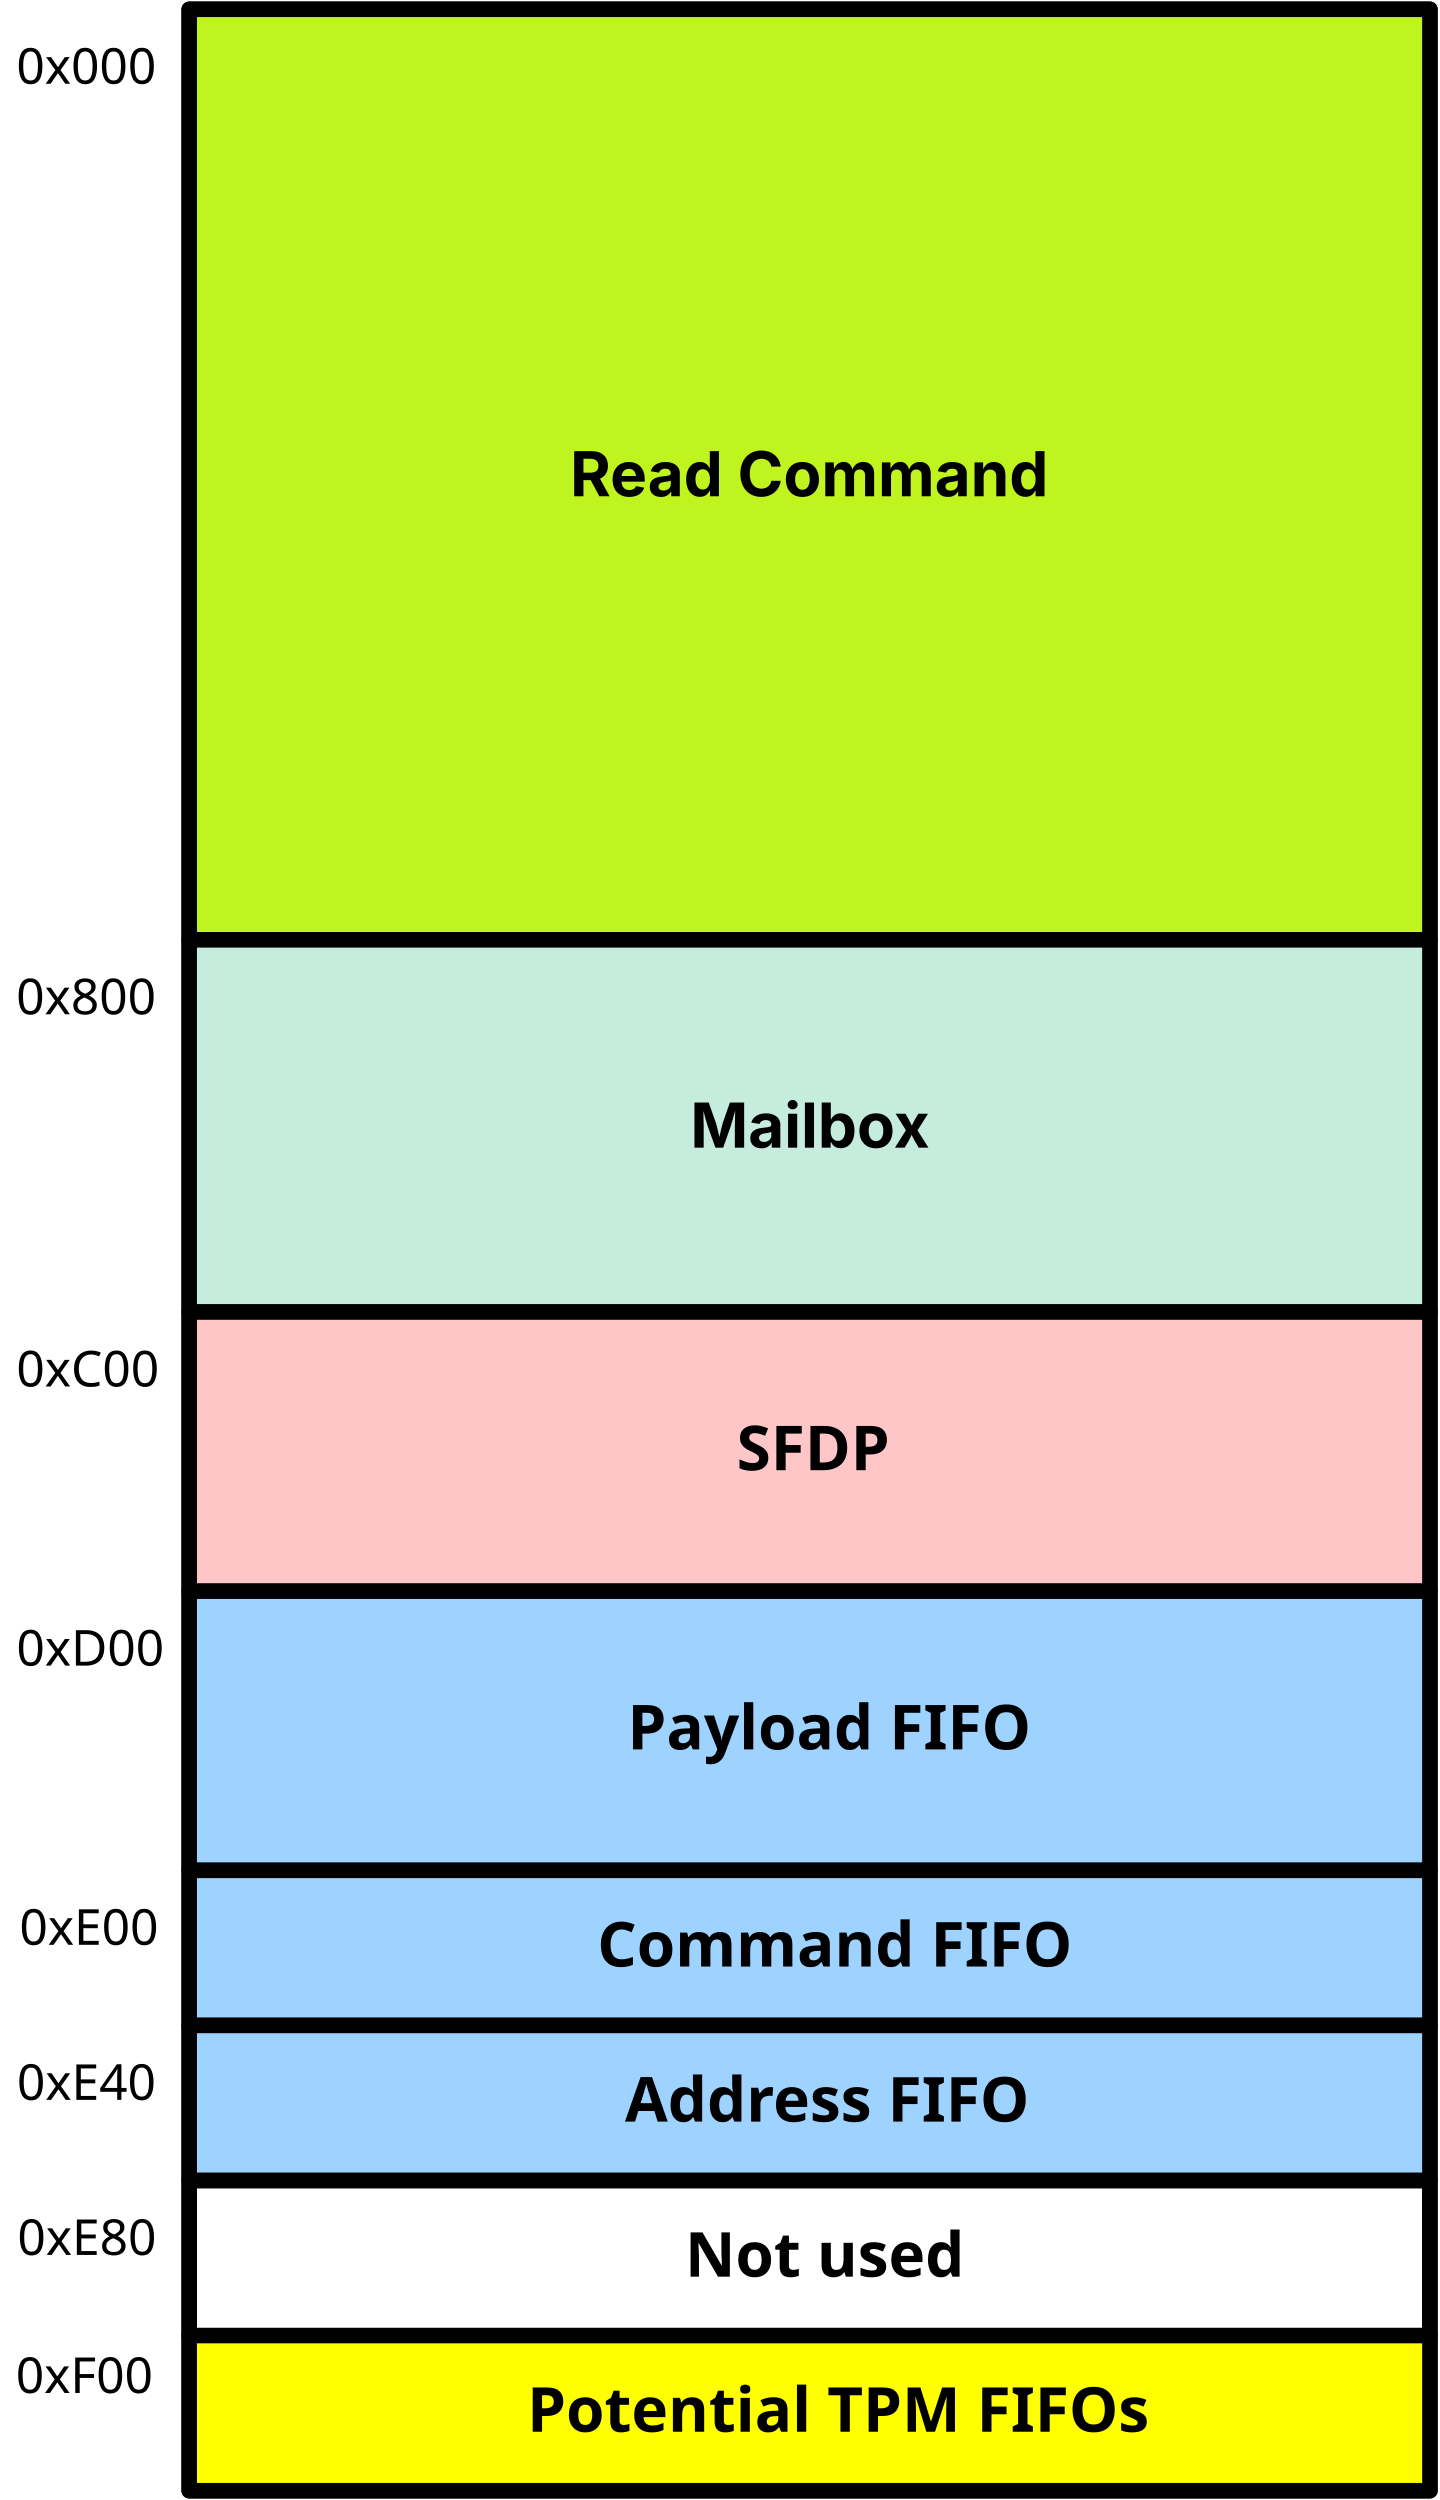
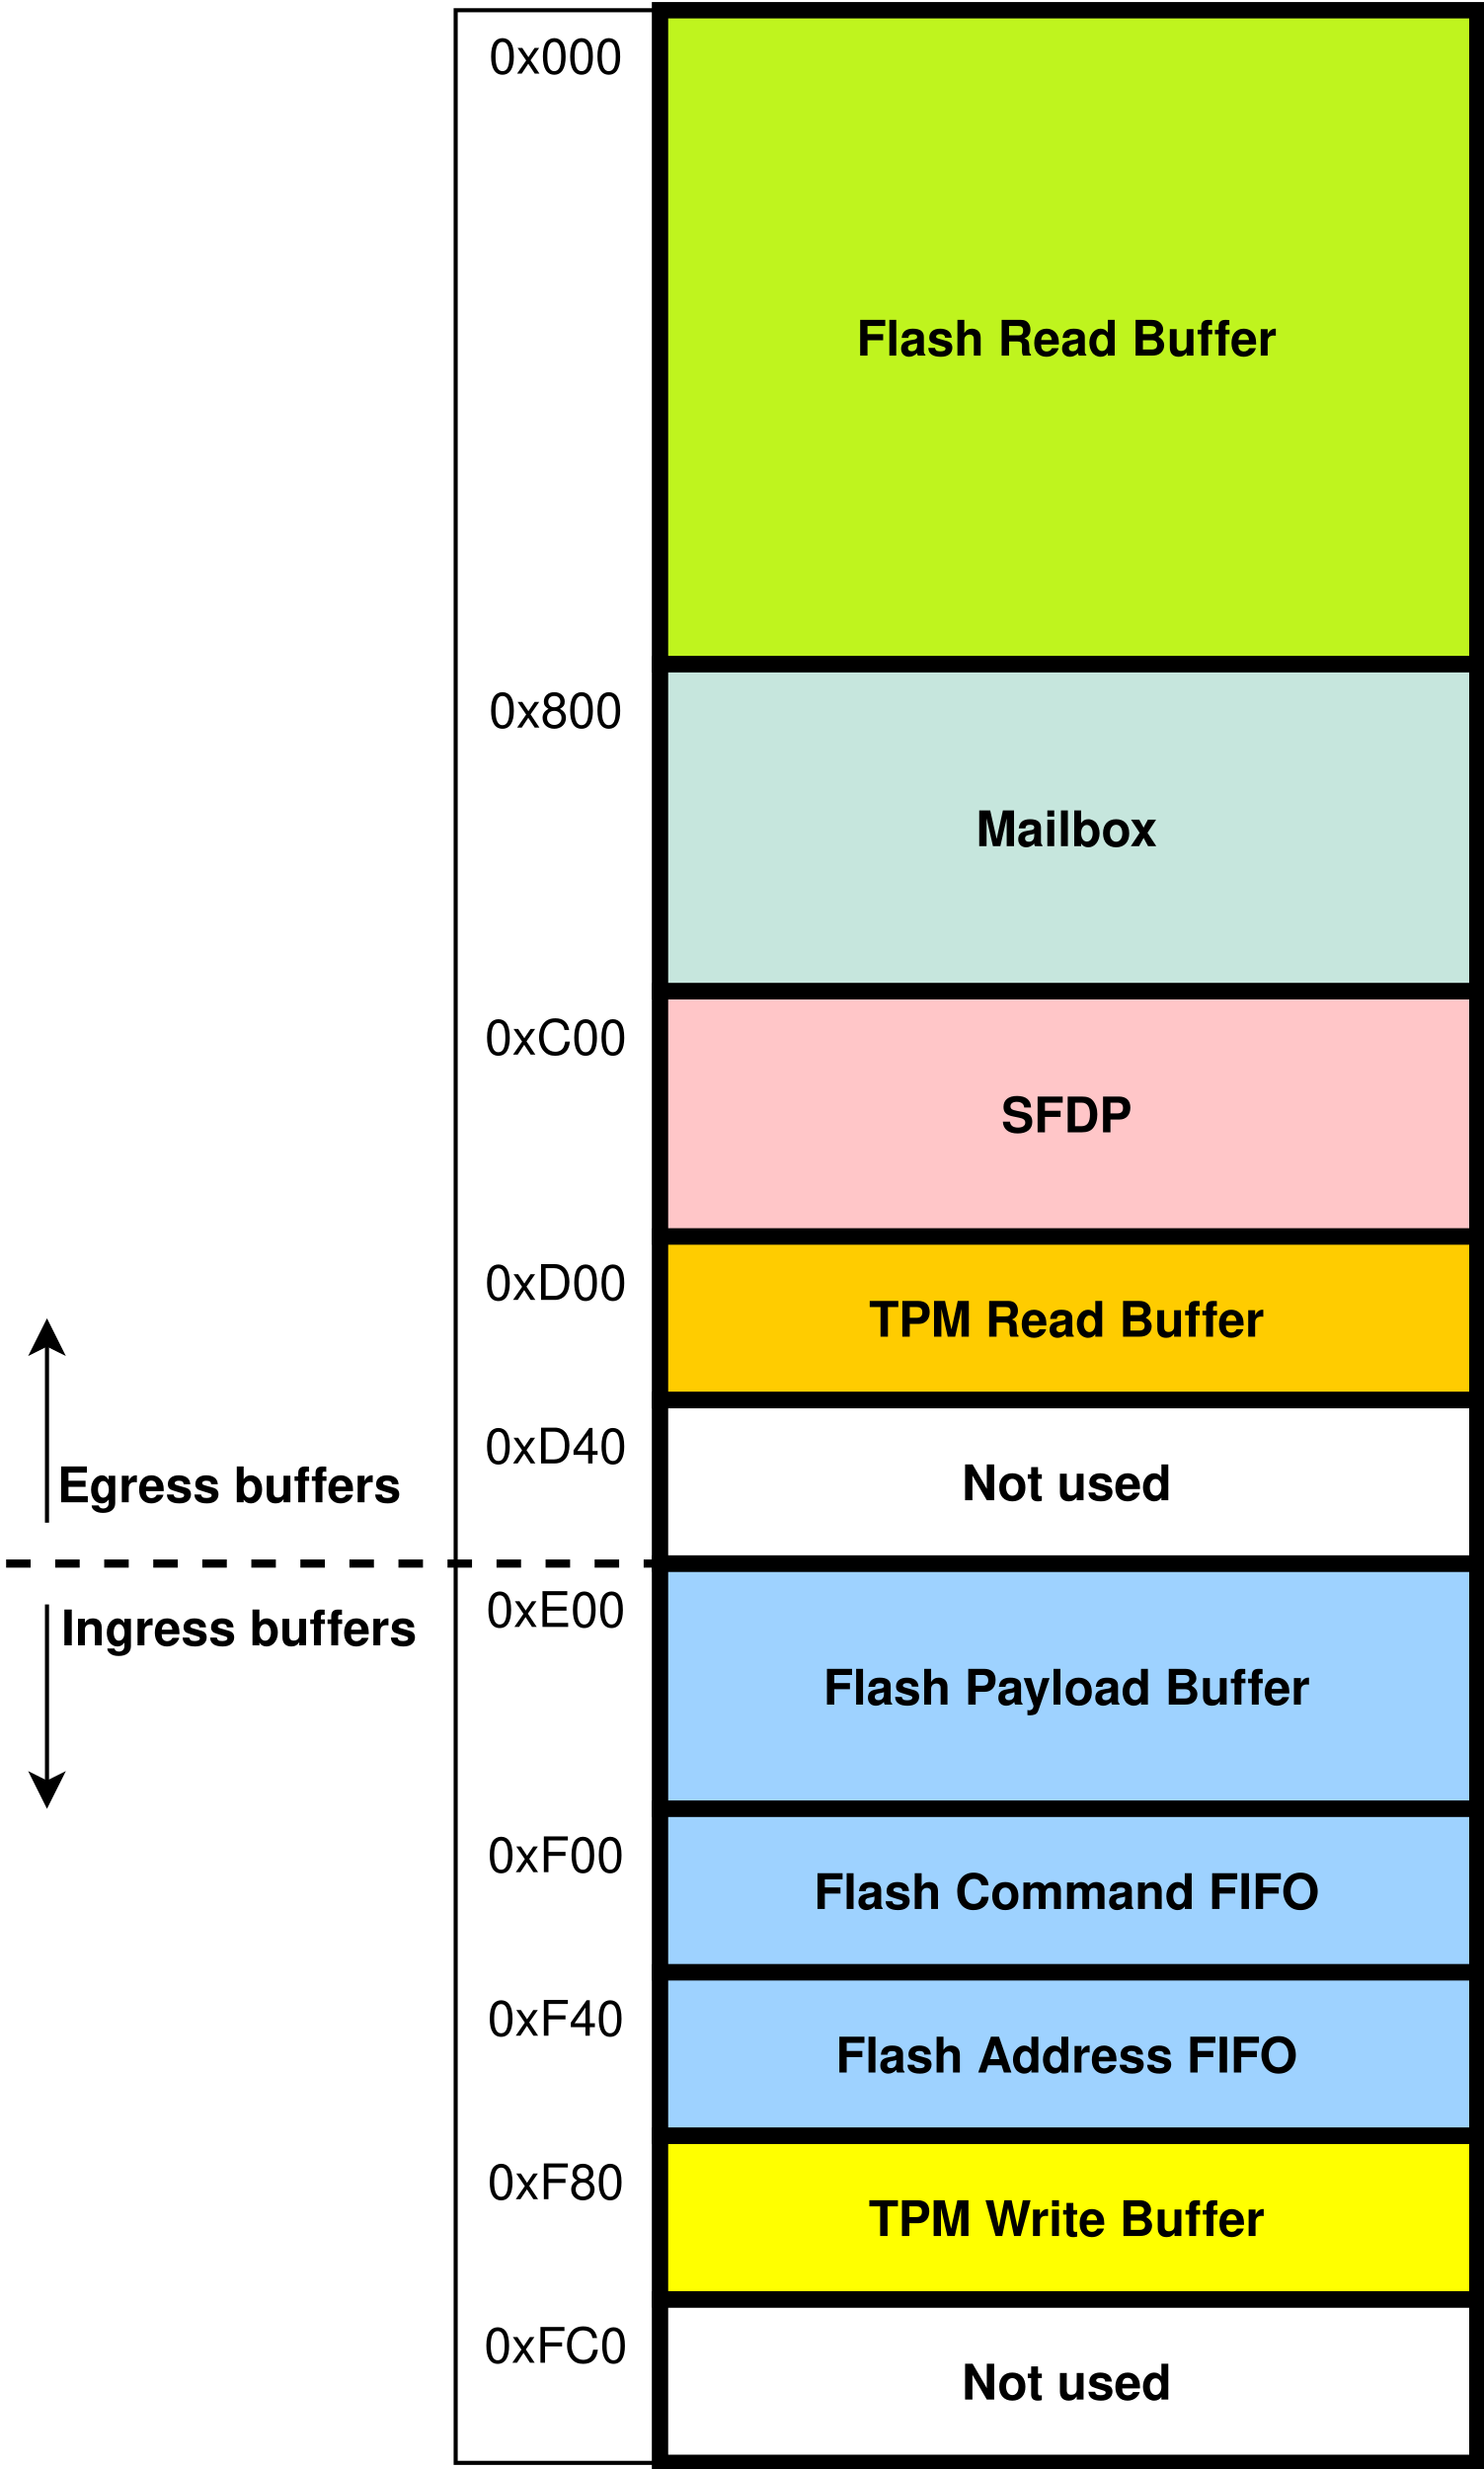
- <svg xmlns="http://www.w3.org/2000/svg" version="1.1" viewBox="626 425 464 806" width="464" height="806">
+ <svg xmlns="http://www.w3.org/2000/svg" version="1.1" width="363px" height="604px" viewBox="-0.5 -0.5 363 604" style="background-color: rgb(255, 255, 255);">
  <defs />
-   <g id="SRAM_space" stroke-opacity="1" fill="none" stroke-dasharray="none" fill-opacity="1" stroke="none">
-     <g id="SRAM_space_SRAM">
-       <g id="Graphic_2">
-         <rect x="687" y="428" width="400" height="800" stroke="black" stroke-linecap="round" stroke-linejoin="round" stroke-width="5" />
-       </g>
-       <g id="Graphic_3">
-         <rect x="687" y="428" width="400" height="300" fill="#bff41e" />
-         <rect x="687" y="428" width="400" height="300" stroke="black" stroke-linecap="round" stroke-linejoin="round" stroke-width="5" />
-         <text transform="translate(692 566)" fill="black">
-           <tspan font-family="Inter" font-weight="bold" font-size="20" fill="black" x="117.809" y="19">Read Command</tspan>
-         </text>
-       </g>
-       <g id="Graphic_4">
-         <rect x="687" y="728" width="400" height="120" fill="#c6ecdd" />
-         <rect x="687" y="728" width="400" height="120" stroke="black" stroke-linecap="round" stroke-linejoin="round" stroke-width="5" />
-         <text transform="translate(692 776)" fill="black">
-           <tspan font-family="Inter" font-weight="bold" font-size="20" fill="black" x="156.584" y="19">Mailbox</tspan>
-         </text>
-       </g>
-       <g id="Graphic_5">
-         <rect x="687" y="848" width="400" height="90" fill="#ffc6c8" />
-         <rect x="687" y="848" width="400" height="90" stroke="black" stroke-linecap="round" stroke-linejoin="round" stroke-width="5" />
-         <text transform="translate(692 881)" fill="black">
-           <tspan font-family="Apple SD Gothic Neo" font-weight="bold" font-size="20" fill="black" x="171.49" y="18">SFDP</tspan>
-         </text>
-       </g>
-       <g id="Graphic_6">
-         <rect x="687" y="938" width="400" height="90" fill="#9ed2ff" />
-         <rect x="687" y="938" width="400" height="90" stroke="black" stroke-linecap="round" stroke-linejoin="round" stroke-width="5" />
-         <text transform="translate(692 971)" fill="black">
-           <tspan font-family="Apple SD Gothic Neo" font-weight="bold" font-size="20" fill="black" x="136.29" y="18">Payload FIFO</tspan>
-         </text>
-       </g>
-       <g id="Graphic_7">
-         <rect x="687" y="1028" width="400" height="50" fill="#9ed2ff" />
-         <rect x="687" y="1028" width="400" height="50" stroke="black" stroke-linecap="round" stroke-linejoin="round" stroke-width="5" />
-         <text transform="translate(692 1041)" fill="black">
-           <tspan font-family="Apple SD Gothic Neo" font-weight="bold" font-size="20" fill="black" x="126.56" y="18">Command FIFO</tspan>
-         </text>
-       </g>
-       <g id="Graphic_8">
-         <rect x="687" y="1078" width="400" height="50" fill="#9ed2ff" />
-         <rect x="687" y="1078" width="400" height="50" stroke="black" stroke-linecap="round" stroke-linejoin="round" stroke-width="5" />
-         <text transform="translate(692 1091)" fill="black">
-           <tspan font-family="Apple SD Gothic Neo" font-weight="bold" font-size="20" fill="black" x="135.48" y="18">Address FIFO</tspan>
-         </text>
-       </g>
-       <g id="Graphic_9">
-         <rect x="687" y="1128" width="400" height="50" stroke="black" stroke-linecap="round" stroke-linejoin="round" stroke-width="5" />
-         <text transform="translate(692 1141)" fill="black">
-           <tspan font-family="Apple SD Gothic Neo" font-weight="bold" font-size="20" fill="black" x="154.85" y="18">Not used</tspan>
-         </text>
-       </g>
-       <g id="Graphic_10">
-         <text transform="translate(631.2955 433)" fill="black">
-           <tspan font-family="Input Mono" font-size="16" fill="black" x="4973799e-19" y="19">0x000</tspan>
-         </text>
-       </g>
-       <g id="Graphic_11">
-         <text transform="translate(631.2273 733)" fill="black">
-           <tspan font-family="Input Mono" font-size="16" fill="black" x="4973799e-19" y="19">0x800</tspan>
-         </text>
-       </g>
-       <g id="Graphic_12">
-         <text transform="translate(631.2841 853)" fill="black">
-           <tspan font-family="Input Mono" font-size="16" fill="black" x="4973799e-19" y="19">0xC00</tspan>
-         </text>
-       </g>
-       <g id="Graphic_13">
-         <text transform="translate(631.3068 943)" fill="black">
-           <tspan font-family="Input Mono" font-size="16" fill="black" x="4973799e-19" y="19">0xD00</tspan>
-         </text>
-       </g>
-       <g id="Graphic_14">
-         <text transform="translate(632.2736 1033)" fill="black">
-           <tspan font-family="Input Mono" font-size="16" fill="black" x="4973799e-19" y="19">0xE00</tspan>
-         </text>
-       </g>
-       <g id="Graphic_15">
-         <text transform="translate(631.4588 1083)" fill="black">
-           <tspan font-family="Input Mono" font-size="16" fill="black" x="4973799e-19" y="19">0xE40</tspan>
-         </text>
-       </g>
-       <g id="Graphic_16">
-         <text transform="translate(631.6179 1133)" fill="black">
-           <tspan font-family="Input Mono" font-size="16" fill="black" x="4973799e-19" y="19">0xE80</tspan>
-         </text>
-       </g>
-       <g id="Graphic_17">
-         <rect x="687" y="1178" width="400" height="50" fill="yellow" />
-         <rect x="687" y="1178" width="400" height="50" stroke="black" stroke-linecap="round" stroke-linejoin="round" stroke-width="5" />
-         <text transform="translate(692 1191)" fill="black">
-           <tspan font-family="Apple SD Gothic Neo" font-weight="bold" font-size="20" fill="black" x="103.94" y="18">Potential TPM FIFOs</tspan>
-         </text>
-       </g>
-       <g id="Graphic_18">
-         <text transform="translate(631.0909 1177.5)" fill="black">
-           <tspan font-family="Input Mono" font-size="16" fill="black" x="4973799e-19" y="19">0xF00</tspan>
-         </text>
-       </g>
+   <g>
+     <rect x="111" y="2" width="50" height="600" fill="none" stroke="rgb(0, 0, 0)" pointer-events="all" />
+     <rect x="161" y="2" width="200" height="160" fill="#bff41e" stroke="rgb(0, 0, 0)" stroke-width="4" pointer-events="all" />
+     <g fill="rgb(0, 0, 0)" font-family="Helvetica" font-weight="bold" text-anchor="middle" font-size="12px">
+       <text x="260.5" y="86.5">Flash Read Buffer</text>
+     </g>
+     <rect x="161" y="162" width="200" height="80" fill="#c6e6dd" stroke="rgb(0, 0, 0)" stroke-width="4" pointer-events="all" />
+     <g fill="rgb(0, 0, 0)" font-family="Helvetica" font-weight="bold" text-anchor="middle" font-size="12px">
+       <text x="260.5" y="206.5">Mailbox</text>
+     </g>
+     <rect x="161" y="242" width="200" height="60" fill="#ffc6c8" stroke="rgb(0, 0, 0)" stroke-width="4" pointer-events="all" />
+     <g fill="rgb(0, 0, 0)" font-family="Helvetica" font-weight="bold" text-anchor="middle" font-size="12px">
+       <text x="260.5" y="276.5">SFDP</text>
+     </g>
+     <rect x="161" y="382" width="200" height="60" fill="#9ed2ff" stroke="rgb(0, 0, 0)" stroke-width="4" pointer-events="all" />
+     <g fill="rgb(0, 0, 0)" font-family="Helvetica" font-weight="bold" text-anchor="middle" font-size="12px">
+       <text x="260.5" y="416.5">Flash Payload Buffer</text>
+     </g>
+     <rect x="161" y="302" width="200" height="40" fill="#ffcc00" stroke="rgb(0, 0, 0)" stroke-width="4" pointer-events="all" />
+     <g fill="rgb(0, 0, 0)" font-family="Helvetica" font-weight="bold" text-anchor="middle" font-size="12px">
+       <text x="260.5" y="326.5">TPM Read Buffer</text>
+     </g>
+     <rect x="161" y="442" width="200" height="40" fill="#9ed2ff" stroke="rgb(0, 0, 0)" stroke-width="4" pointer-events="all" />
+     <g fill="rgb(0, 0, 0)" font-family="Helvetica" font-weight="bold" text-anchor="middle" font-size="12px">
+       <text x="260.5" y="466.5">Flash Command FIFO</text>
+     </g>
+     <rect x="161" y="482" width="200" height="40" fill="#9ed2ff" stroke="rgb(0, 0, 0)" stroke-width="4" pointer-events="all" />
+     <g fill="rgb(0, 0, 0)" font-family="Helvetica" font-weight="bold" text-anchor="middle" font-size="12px">
+       <text x="260.5" y="506.5">Flash Address FIFO</text>
+     </g>
+     <rect x="161" y="522" width="200" height="40" fill="#ffff00" stroke="rgb(0, 0, 0)" stroke-width="4" pointer-events="all" />
+     <g fill="rgb(0, 0, 0)" font-family="Helvetica" font-weight="bold" text-anchor="middle" font-size="12px">
+       <text x="260.5" y="546.5">TPM Write Buffer</text>
+     </g>
+     <rect x="111" y="2" width="50" height="30" fill="none" stroke="none" pointer-events="all" />
+     <g fill="rgb(0, 0, 0)" font-family="Helvetica" text-anchor="middle" font-size="12px">
+       <text x="135.5" y="17.5">0x000</text>
+     </g>
+     <rect x="111" y="162" width="50" height="30" fill="none" stroke="none" pointer-events="all" />
+     <g fill="rgb(0, 0, 0)" font-family="Helvetica" text-anchor="middle" font-size="12px">
+       <text x="135.5" y="177.5">0x800</text>
+     </g>
+     <rect x="111" y="242" width="50" height="30" fill="none" stroke="none" pointer-events="all" />
+     <g fill="rgb(0, 0, 0)" font-family="Helvetica" text-anchor="middle" font-size="12px">
+       <text x="135.5" y="257.5">0xC00</text>
+     </g>
+     <rect x="111" y="302" width="50" height="30" fill="none" stroke="none" pointer-events="all" />
+     <g fill="rgb(0, 0, 0)" font-family="Helvetica" text-anchor="middle" font-size="12px">
+       <text x="135.5" y="317.5">0xD00</text>
+     </g>
+     <rect x="111" y="382" width="50" height="30" fill="none" stroke="none" pointer-events="all" />
+     <g fill="rgb(0, 0, 0)" font-family="Helvetica" text-anchor="middle" font-size="12px">
+       <text x="135.5" y="397.5">0xE00</text>
+     </g>
+     <rect x="111" y="442" width="50" height="30" fill="none" stroke="none" pointer-events="all" />
+     <g fill="rgb(0, 0, 0)" font-family="Helvetica" text-anchor="middle" font-size="12px">
+       <text x="135.5" y="457.5">0xF00</text>
+     </g>
+     <rect x="111" y="482" width="50" height="30" fill="none" stroke="none" pointer-events="all" />
+     <g fill="rgb(0, 0, 0)" font-family="Helvetica" text-anchor="middle" font-size="12px">
+       <text x="135.5" y="497.5">0xF40</text>
+     </g>
+     <rect x="111" y="522" width="50" height="30" fill="none" stroke="none" pointer-events="all" />
+     <g fill="rgb(0, 0, 0)" font-family="Helvetica" text-anchor="middle" font-size="12px">
+       <text x="135.5" y="537.5">0xF80</text>
+     </g>
+     <rect x="161" y="342" width="200" height="40" fill="none" stroke="rgb(0, 0, 0)" stroke-width="4" pointer-events="all" />
+     <g fill="rgb(0, 0, 0)" font-family="Helvetica" font-weight="bold" text-anchor="middle" font-size="12px">
+       <text x="260.5" y="366.5">Not used</text>
+     </g>
+     <rect x="111" y="342" width="50" height="30" fill="none" stroke="none" pointer-events="all" />
+     <g fill="rgb(0, 0, 0)" font-family="Helvetica" text-anchor="middle" font-size="12px">
+       <text x="135.5" y="357.5">0xD40</text>
+     </g>
+     <rect x="161" y="562" width="200" height="40" fill="none" stroke="rgb(0, 0, 0)" stroke-width="4" pointer-events="all" />
+     <g fill="rgb(0, 0, 0)" font-family="Helvetica" font-weight="bold" text-anchor="middle" font-size="12px">
+       <text x="260.5" y="586.5">Not used</text>
+     </g>
+     <rect x="111" y="562" width="50" height="30" fill="none" stroke="none" pointer-events="all" />
+     <g fill="rgb(0, 0, 0)" font-family="Helvetica" text-anchor="middle" font-size="12px">
+       <text x="135.5" y="577.5">0xFC0</text>
+     </g>
+     <path d="M 1 382 L 161 382" fill="none" stroke="rgb(0, 0, 0)" stroke-width="2" stroke-miterlimit="10" stroke-dasharray="6 6" pointer-events="stroke" />
+     <path d="M 11 372 L 11 328.37" fill="none" stroke="rgb(0, 0, 0)" stroke-miterlimit="10" pointer-events="stroke" />
+     <path d="M 11 323.12 L 14.5 330.12 L 11 328.37 L 7.5 330.12 Z" fill="rgb(0, 0, 0)" stroke="rgb(0, 0, 0)" stroke-miterlimit="10" pointer-events="all" />
+     <g fill="rgb(0, 0, 0)" font-family="Helvetica" font-weight="bold" font-size="12px">
+       <text x="13.5" y="367">Egress buffers</text>
+     </g>
+     <path d="M 11 392 L 11 435.63" fill="none" stroke="rgb(0, 0, 0)" stroke-miterlimit="10" pointer-events="stroke" />
+     <path d="M 11 440.88 L 7.5 433.88 L 11 435.63 L 14.5 433.88 Z" fill="rgb(0, 0, 0)" stroke="rgb(0, 0, 0)" stroke-miterlimit="10" pointer-events="all" />
+     <g fill="rgb(0, 0, 0)" font-family="Helvetica" font-weight="bold" font-size="12px">
+       <text x="14.5" y="402">Ingress buffers</text>
    </g>
  </g>
</svg>
